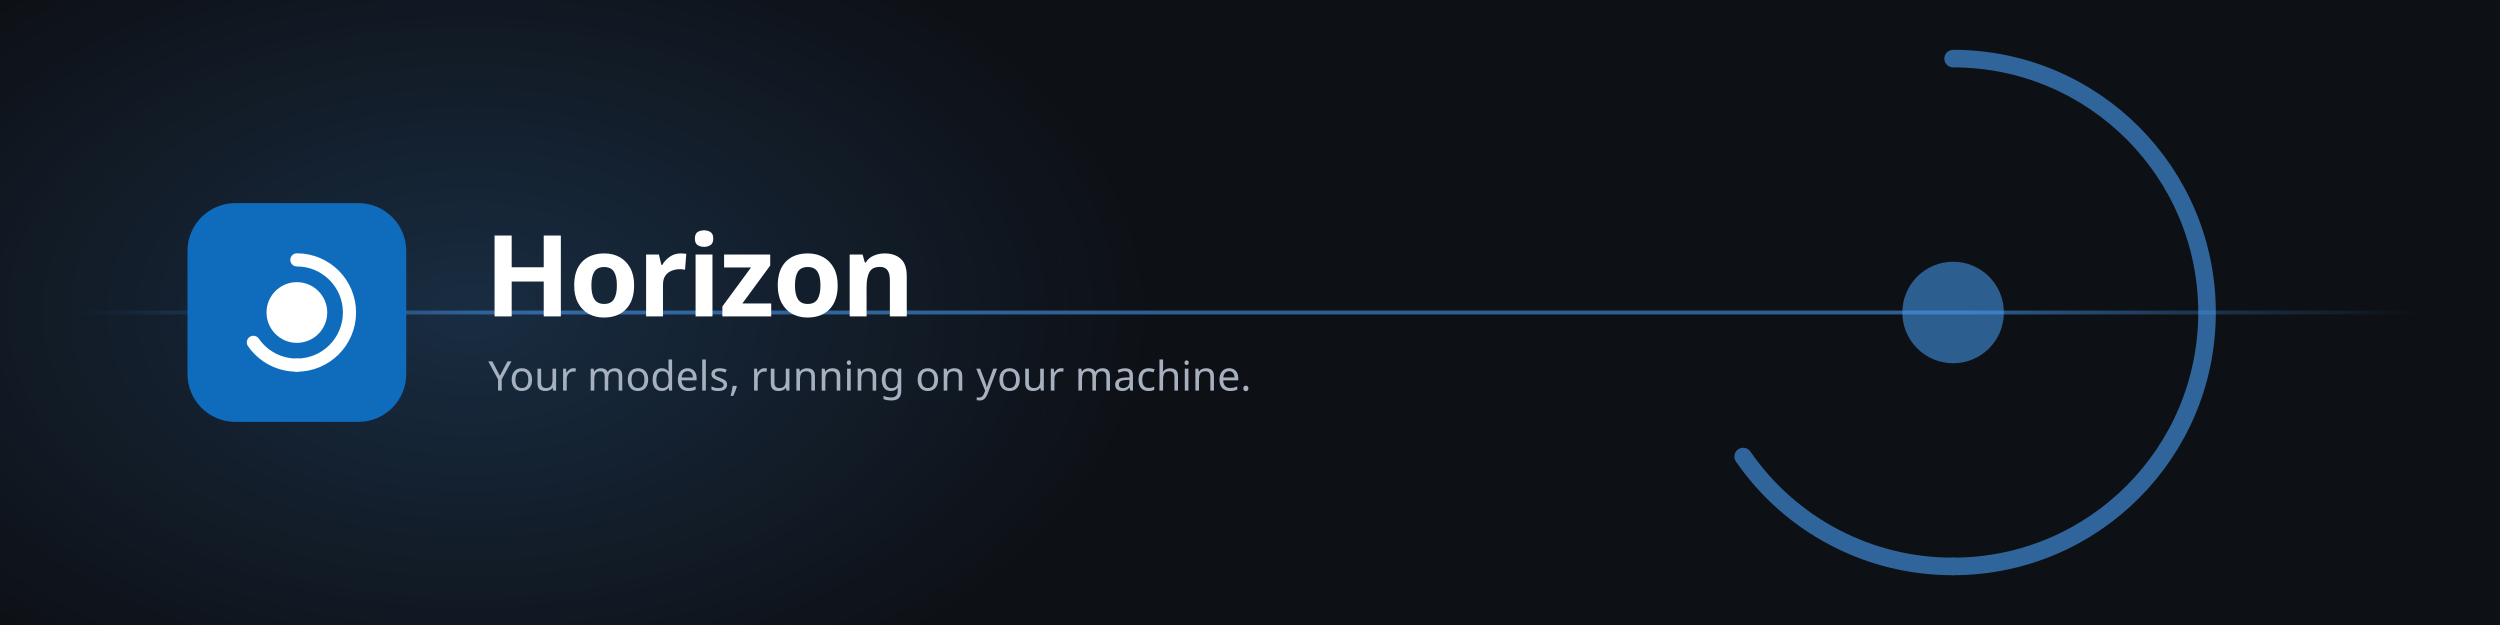
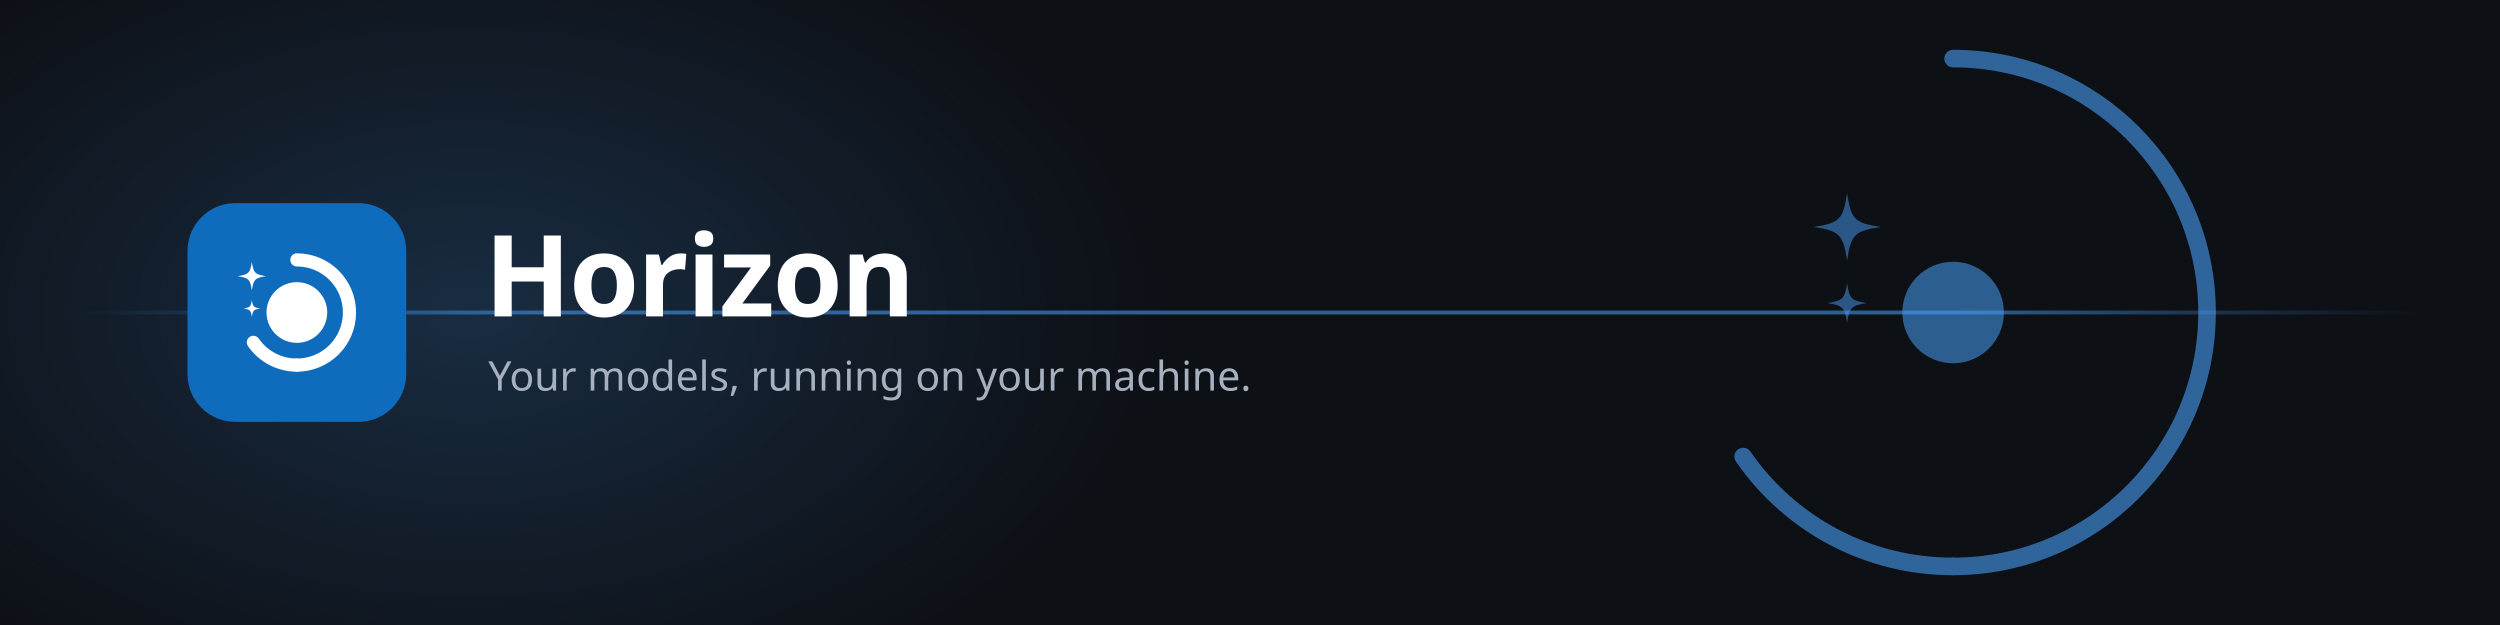
<svg xmlns="http://www.w3.org/2000/svg" viewBox="0 0 1280 320" width="1280" height="320" role="img" aria-label="Horizon — your models, running on your machine">
  <defs>
    <radialGradient id="glow" cx="50%" cy="50%" r="50%">
      <stop offset="0%" stop-color="#479ef5" stop-opacity="0.20" />
      <stop offset="100%" stop-color="#479ef5" stop-opacity="0" />
    </radialGradient>
    <linearGradient id="horizonLine" gradientUnits="userSpaceOnUse" x1="40" y1="0" x2="1240" y2="0">
      <stop offset="0%" stop-color="#479ef5" stop-opacity="0" />
      <stop offset="20%" stop-color="#479ef5" stop-opacity="0.55" />
      <stop offset="80%" stop-color="#479ef5" stop-opacity="0.55" />
      <stop offset="100%" stop-color="#479ef5" stop-opacity="0" />
    </linearGradient>
  </defs>
  <rect width="1280" height="320" fill="#0d1015" />
  <ellipse cx="240" cy="160" rx="360" ry="220" fill="url(#glow)" />
  <line x1="40" y1="160" x2="1240" y2="160" stroke="url(#horizonLine)" stroke-width="2" />
  <g fill="none" stroke="#479ef5" stroke-linecap="round" opacity="0.60">
    <path d="M1000 30a130 130 0 0 1 0 260" stroke-width="9" />
    <path d="M1000 290a130 130 0 0 1-107.5-56.25" stroke-width="9" />
  </g>
  <circle cx="1000" cy="160" r="26" fill="#479ef5" opacity="0.55" />
+   <g transform="translate(1000 160) scale(6.1) translate(-16 -16)" fill="#479ef5" opacity="0.5">
+     <path d="M7.1 6.0c.34 2.2.62 2.48 2.82 2.82-2.2.34-2.48.62-2.82 2.82-.34-2.2-.62-2.48-2.82-2.82 2.2-.34 2.48-.62 2.82-2.82z" />
+     <path d="M7.1 13.55c.2 1.3.36 1.46 1.66 1.66-1.3.2-1.46.36-1.66 1.66-.2-1.3-.36-1.46-1.66-1.66 1.3-.2 1.46-.36 1.66-1.66z" />
+   </g>
  <g transform="translate(96 104) scale(3.5)">
    <rect width="32" height="32" rx="7" fill="#0F6CBD" />
    <g transform="translate(16 16) scale(0.74) translate(-16 -16)">
      <circle cx="16" cy="16" r="6" fill="#ffffff" />
      <g fill="none" stroke="#ffffff" stroke-width="2.6" stroke-linecap="round">
        <path d="M16 5.6a10.4 10.4 0 0 1 0 20.8" />
        <path d="M16 26.4a10.4 10.4 0 0 1-8.6-4.5" />
      </g>
+       <path d="M7.1 6.0c.34 2.2.62 2.48 2.82 2.82-2.2.34-2.48.62-2.82 2.82-.34-2.2-.62-2.48-2.82-2.82 2.2-.34 2.48-.62 2.82-2.82z" fill="#ffffff" />
+       <path d="M7.1 13.55c.2 1.3.36 1.46 1.66 1.66-1.3.2-1.46.36-1.66 1.66-.2-1.3-.36-1.46-1.66-1.66 1.3-.2 1.46-.36 1.66-1.66z" fill="#ffffff" />
    </g>
  </g>
  <g font-family="'Segoe UI Variable Display', 'Segoe UI', system-ui, sans-serif">
    <text x="248" y="162" font-size="58" font-weight="600" fill="#ffffff" letter-spacing="-1">Horizon</text>
    <text x="250" y="200" font-size="21" font-weight="400" fill="#a6b0bf">Your models, running on your machine.</text>
  </g>
</svg>
